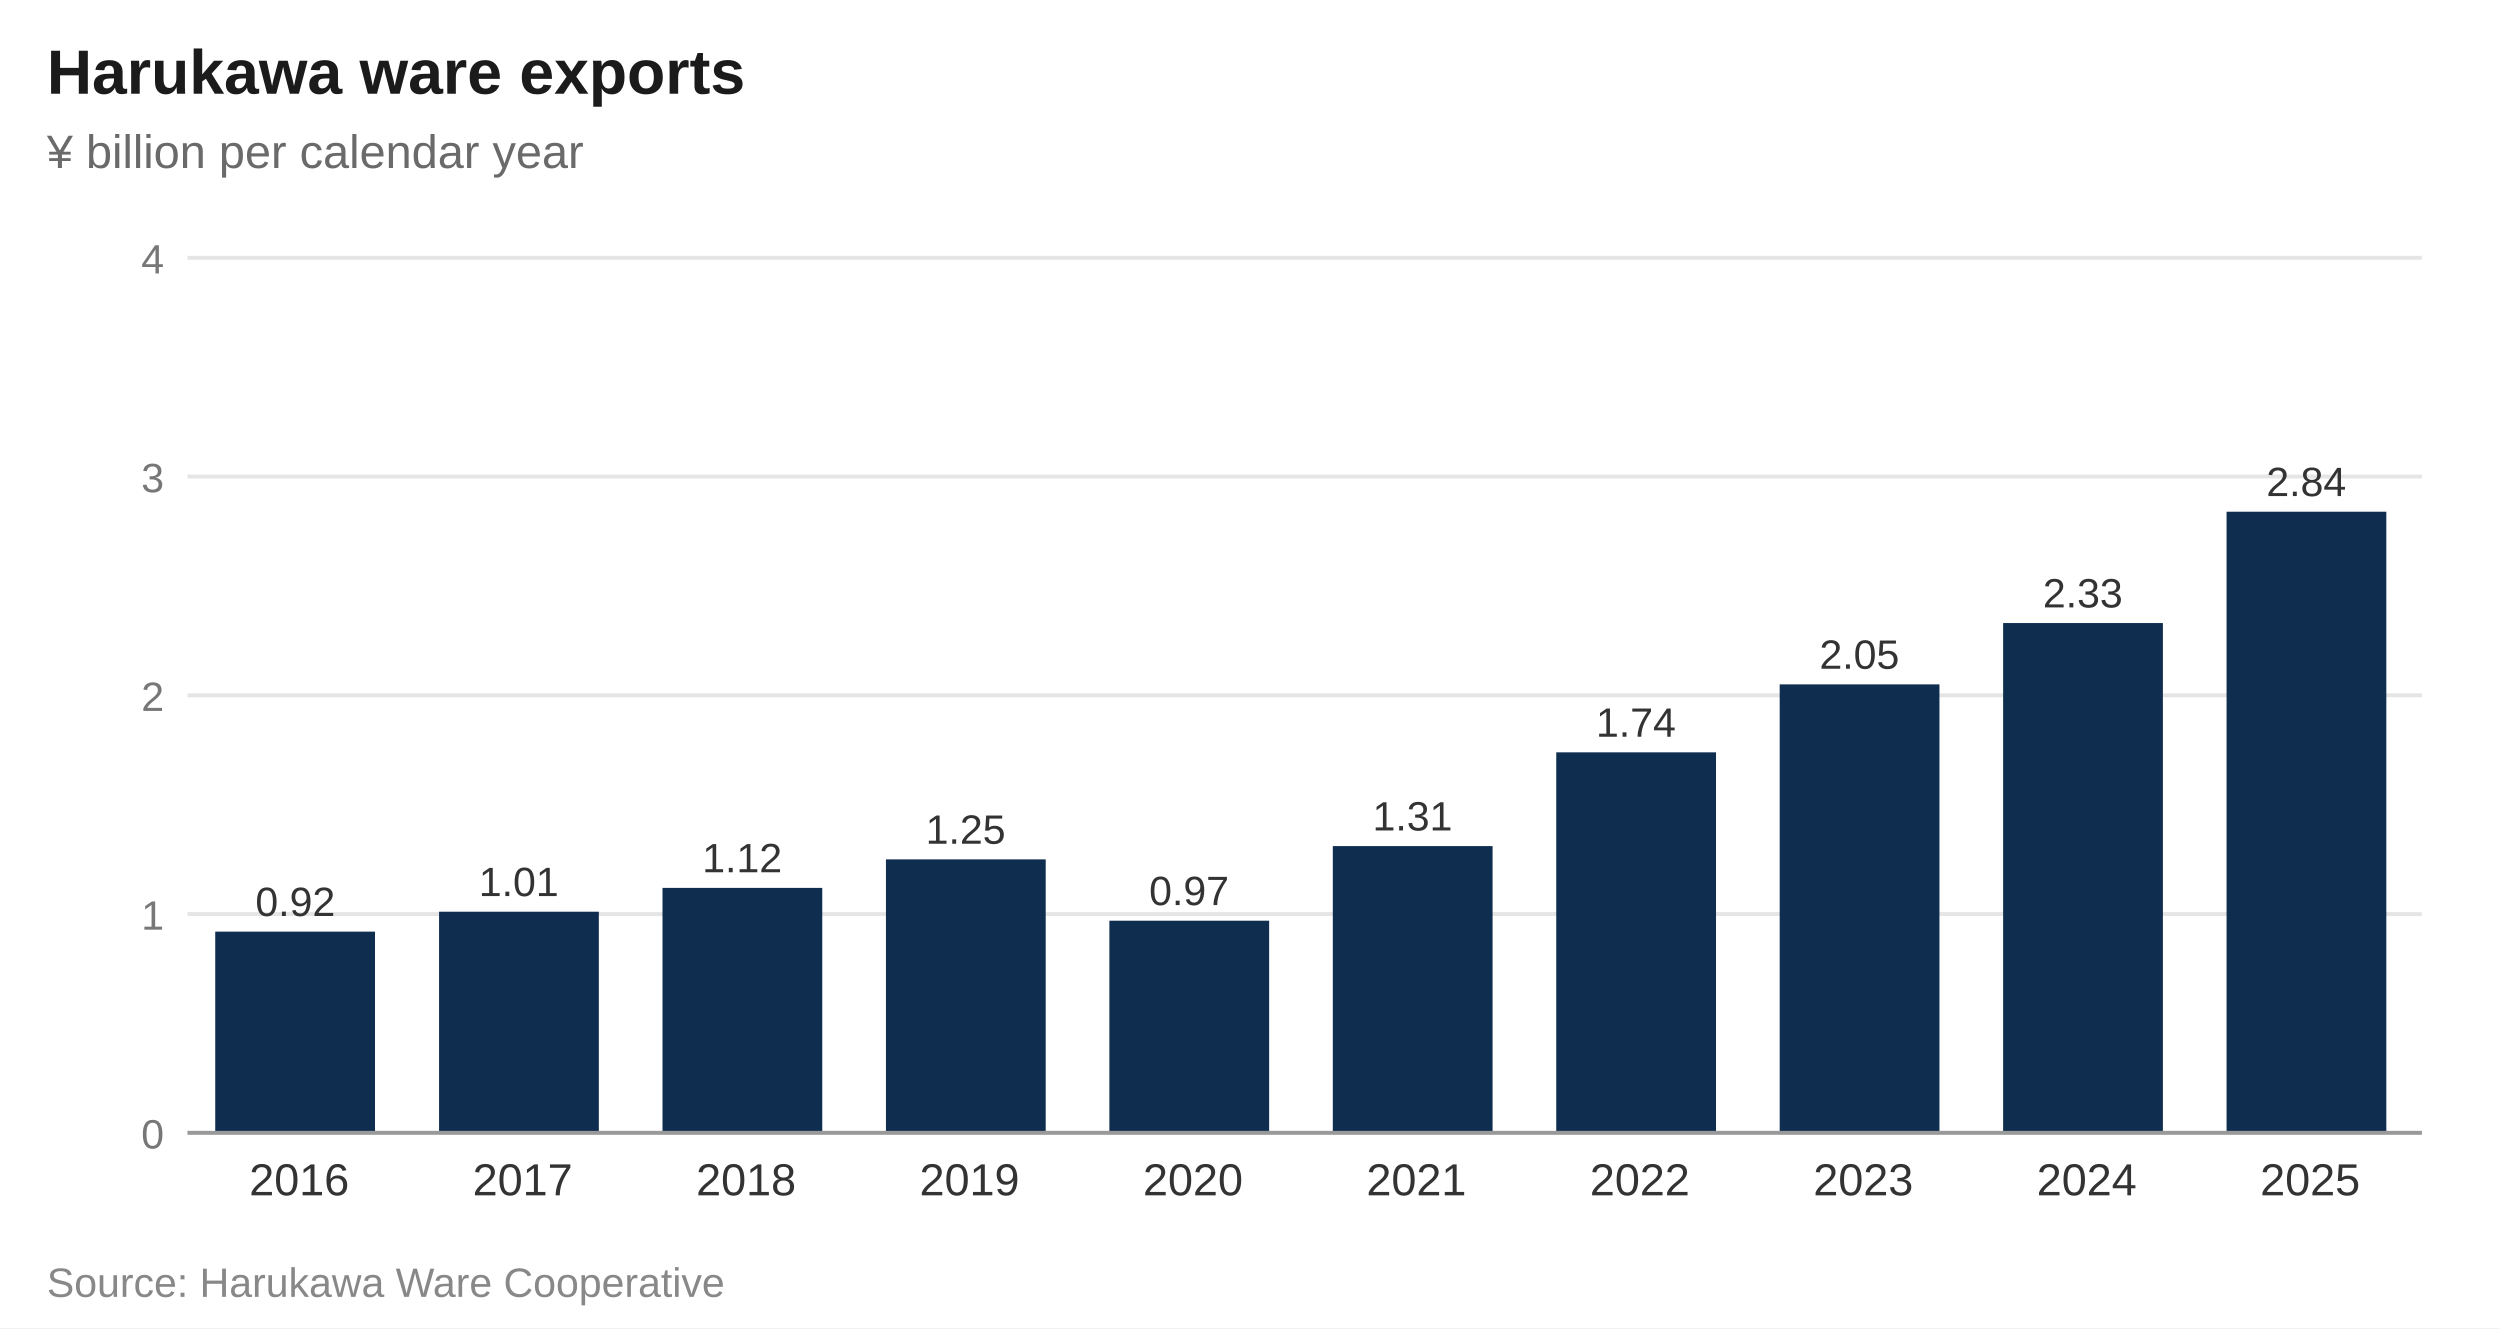
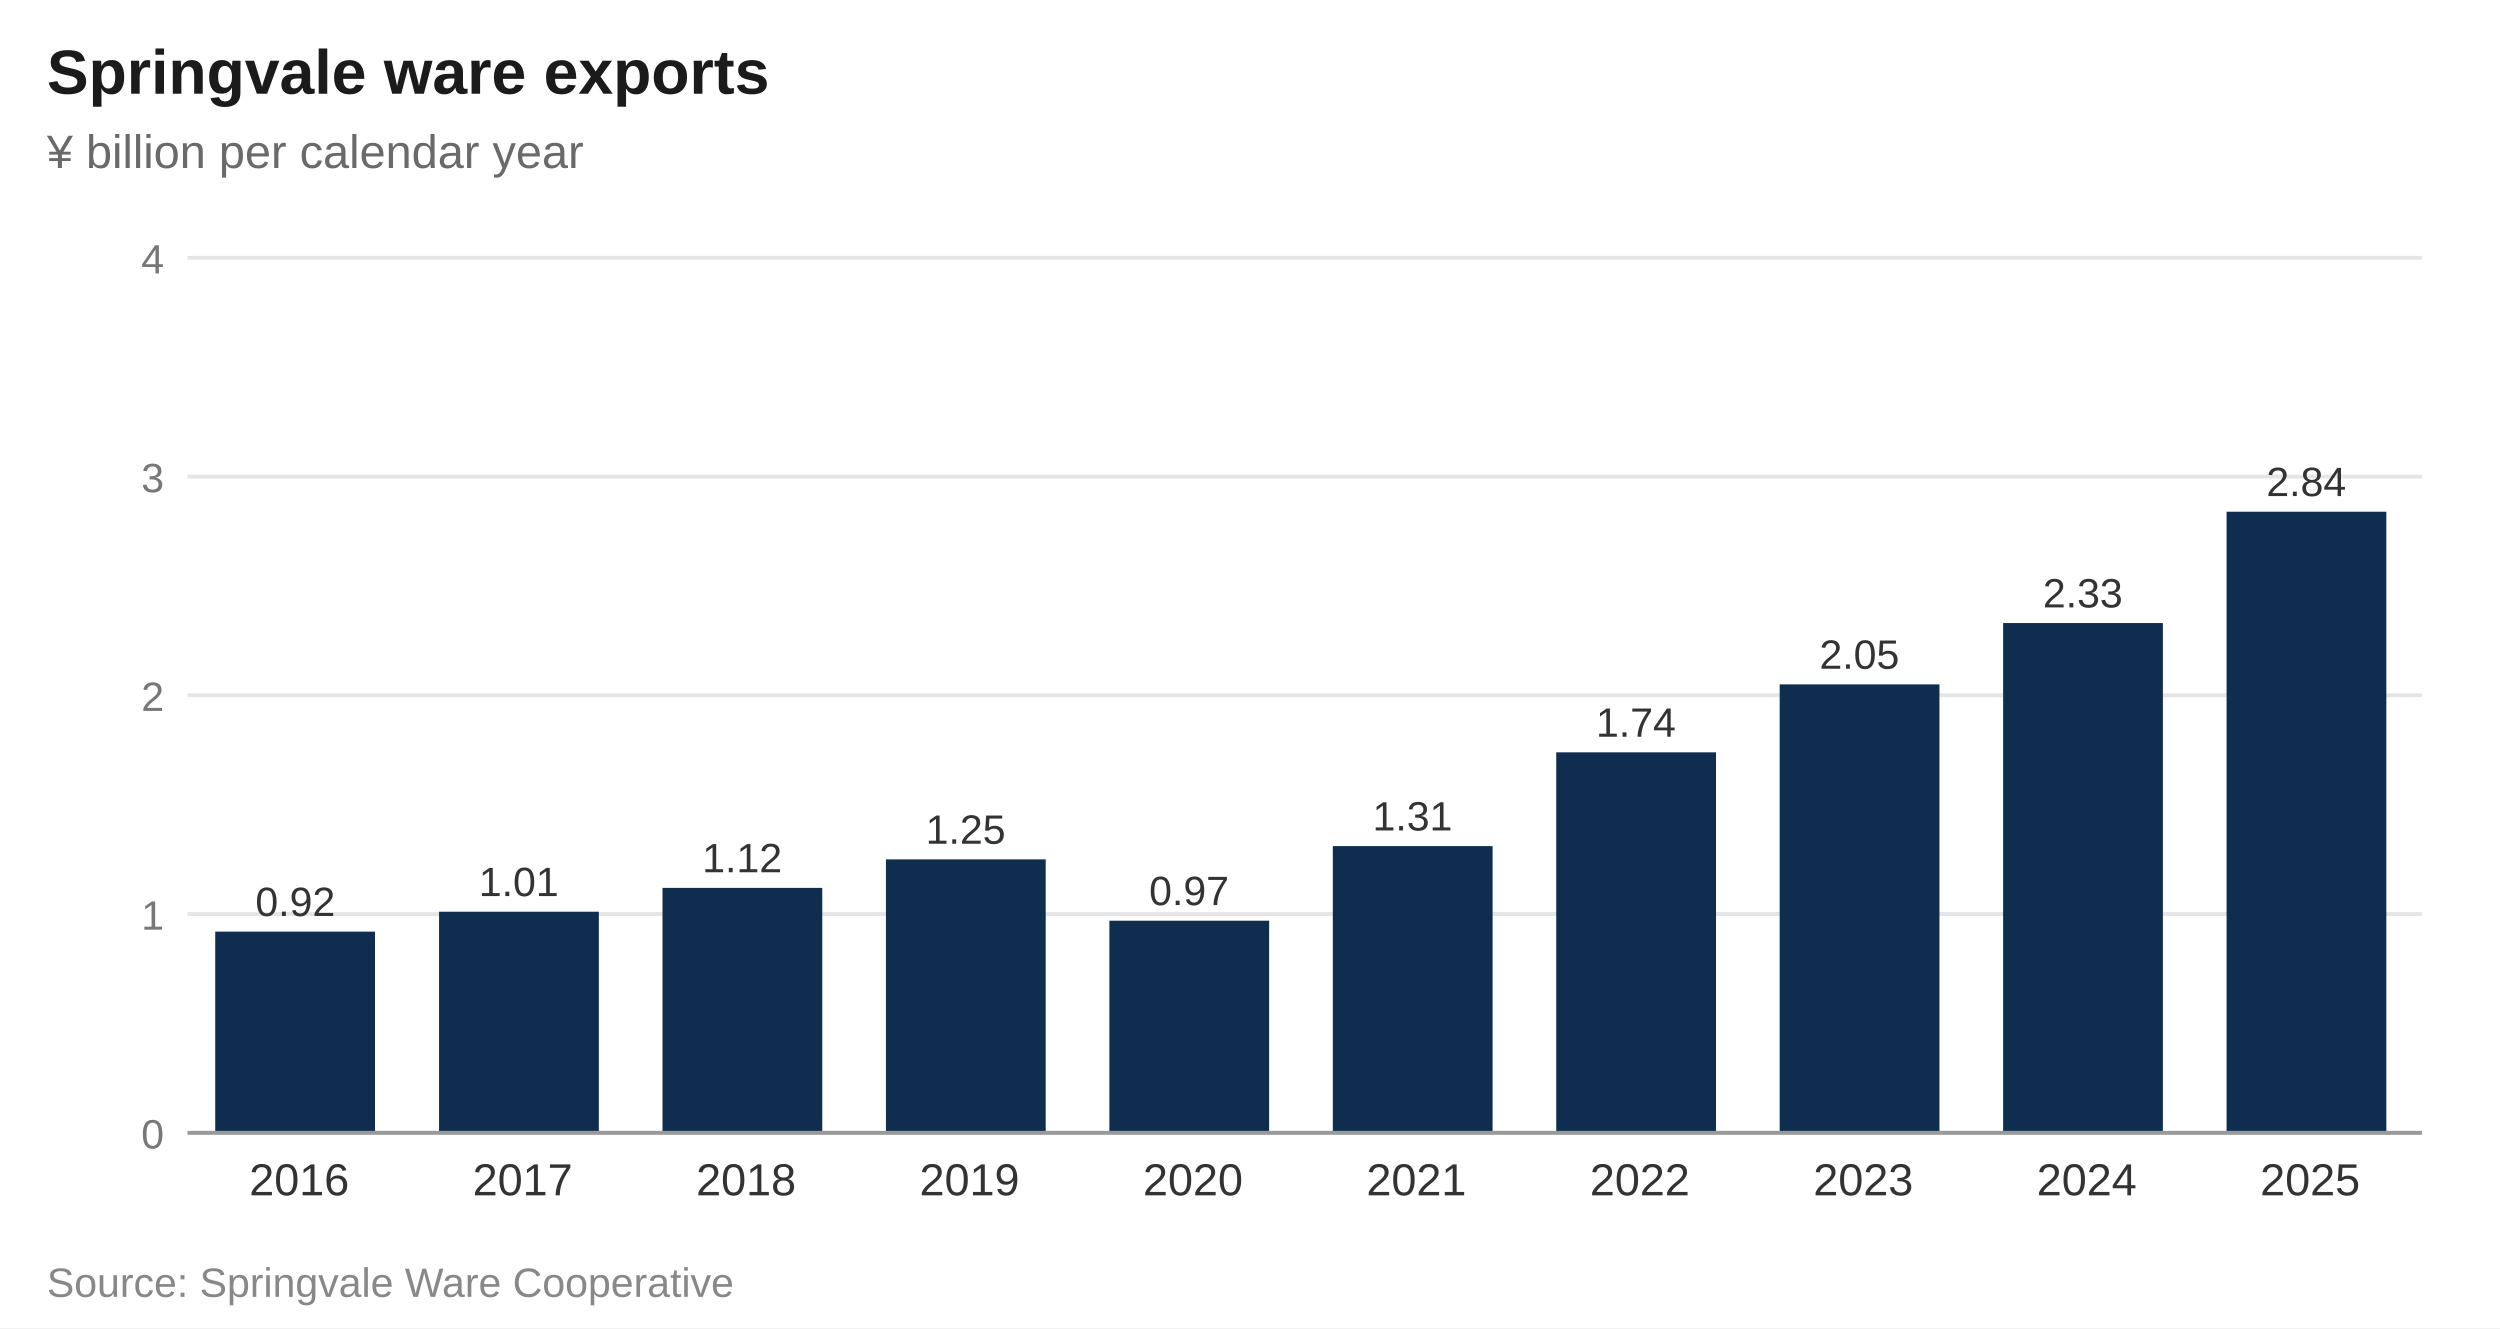
<svg xmlns="http://www.w3.org/2000/svg" viewBox="0 0 640 340" width="640" height="340" font-family="Helvetica Neue, Arial, Hiragino Sans, Yu Gothic, Meiryo, sans-serif">
  <rect width="640" height="340" fill="#fff" />
-   <text x="12" y="24" font-size="16" font-weight="700" fill="#1b1b1b">Harukawa ware exports</text>
+   <text x="12" y="24" font-size="16" font-weight="700" fill="#1b1b1b">Springvale ware exports</text>
  <text x="12" y="43" font-size="12" fill="#6a6a6a">¥ billion per calendar year</text>
  <line x1="48" y1="290" x2="620" y2="290" stroke="#e5e5e5" />
  <text x="42" y="294" font-size="10.5" text-anchor="end" fill="#777">0</text>
  <line x1="48" y1="234" x2="620" y2="234" stroke="#e5e5e5" />
  <text x="42" y="238" font-size="10.5" text-anchor="end" fill="#777">1</text>
  <line x1="48" y1="178" x2="620" y2="178" stroke="#e5e5e5" />
  <text x="42" y="182" font-size="10.5" text-anchor="end" fill="#777">2</text>
  <line x1="48" y1="122" x2="620" y2="122" stroke="#e5e5e5" />
  <text x="42" y="126" font-size="10.5" text-anchor="end" fill="#777">3</text>
  <line x1="48" y1="66" x2="620" y2="66" stroke="#e5e5e5" />
  <text x="42" y="70" font-size="10.5" text-anchor="end" fill="#777">4</text>
  <rect x="55.1" y="238.5" width="40.9" height="51.5" fill="#0e2d4f" />
  <text x="75.6" y="234.5" font-size="10.5" text-anchor="middle" fill="#333">0.92</text>
  <text x="76.6" y="306" font-size="11.5" text-anchor="middle" fill="#333">2016</text>
  <rect x="112.4" y="233.4" width="40.9" height="56.6" fill="#0e2d4f" />
  <text x="132.8" y="229.4" font-size="10.5" text-anchor="middle" fill="#333">1.01</text>
  <text x="133.8" y="306" font-size="11.5" text-anchor="middle" fill="#333">2017</text>
  <rect x="169.6" y="227.3" width="40.9" height="62.7" fill="#0e2d4f" />
  <text x="190.0" y="223.3" font-size="10.5" text-anchor="middle" fill="#333">1.12</text>
  <text x="191" y="306" font-size="11.5" text-anchor="middle" fill="#333">2018</text>
  <rect x="226.8" y="220.0" width="40.9" height="70.0" fill="#0e2d4f" />
  <text x="247.2" y="216.0" font-size="10.5" text-anchor="middle" fill="#333">1.25</text>
  <text x="248.2" y="306" font-size="11.5" text-anchor="middle" fill="#333">2019</text>
  <rect x="284.0" y="235.7" width="40.9" height="54.3" fill="#0e2d4f" />
  <text x="304.4" y="231.7" font-size="10.5" text-anchor="middle" fill="#333">0.97</text>
  <text x="305.4" y="306" font-size="11.5" text-anchor="middle" fill="#333">2020</text>
  <rect x="341.2" y="216.6" width="40.9" height="73.4" fill="#0e2d4f" />
  <text x="361.6" y="212.6" font-size="10.5" text-anchor="middle" fill="#333">1.31</text>
  <text x="362.6" y="306" font-size="11.5" text-anchor="middle" fill="#333">2021</text>
  <rect x="398.4" y="192.6" width="40.9" height="97.4" fill="#0e2d4f" />
  <text x="418.8" y="188.6" font-size="10.5" text-anchor="middle" fill="#333">1.74</text>
  <text x="419.8" y="306" font-size="11.5" text-anchor="middle" fill="#333">2022</text>
  <rect x="455.6" y="175.2" width="40.9" height="114.8" fill="#0e2d4f" />
  <text x="476.0" y="171.2" font-size="10.5" text-anchor="middle" fill="#333">2.05</text>
  <text x="477" y="306" font-size="11.5" text-anchor="middle" fill="#333">2023</text>
  <rect x="512.8" y="159.5" width="40.9" height="130.5" fill="#0e2d4f" />
  <text x="533.2" y="155.5" font-size="10.5" text-anchor="middle" fill="#333">2.33</text>
  <text x="534.2" y="306" font-size="11.5" text-anchor="middle" fill="#333">2024</text>
  <rect x="570.0" y="131.0" width="40.9" height="159.0" fill="#0e2d4f" />
  <text x="590.4" y="127.0" font-size="10.5" text-anchor="middle" fill="#333">2.84</text>
  <text x="591.4" y="306" font-size="11.5" text-anchor="middle" fill="#333">2025</text>
  <line x1="48" y1="290" x2="620" y2="290" stroke="#999" />
-   <text x="12" y="332" font-size="10.5" fill="#888">Source: Harukawa Ware Cooperative</text>
+   <text x="12" y="332" font-size="10.5" fill="#888">Source: Springvale Ware Cooperative</text>
</svg>
